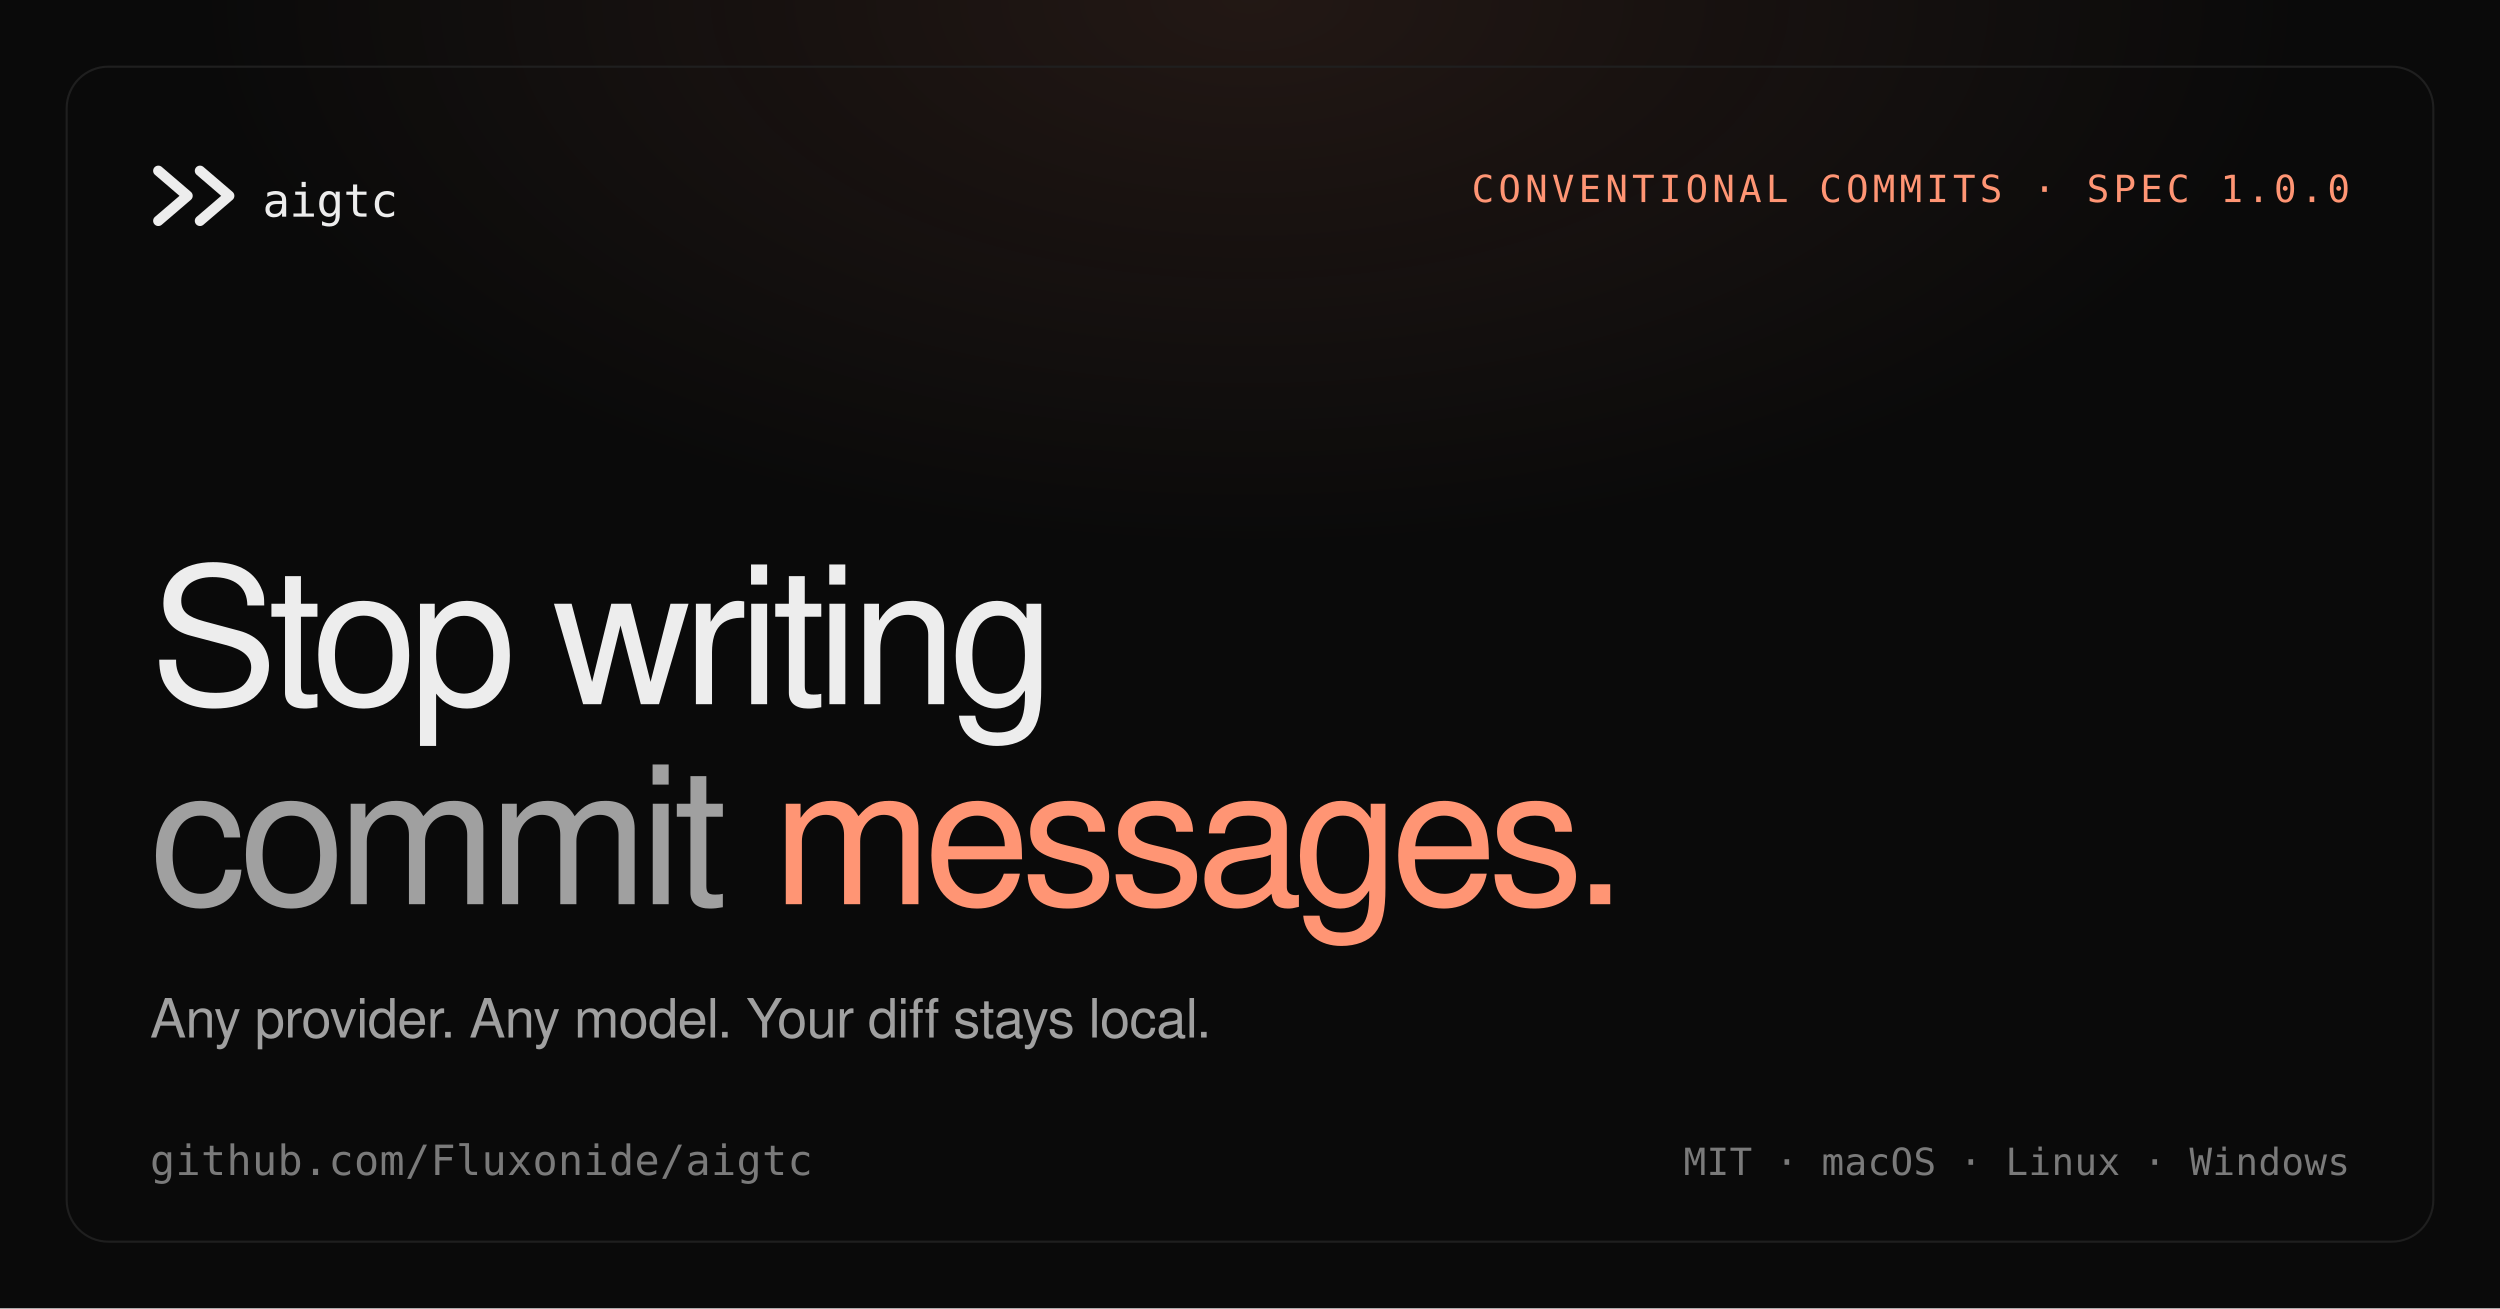
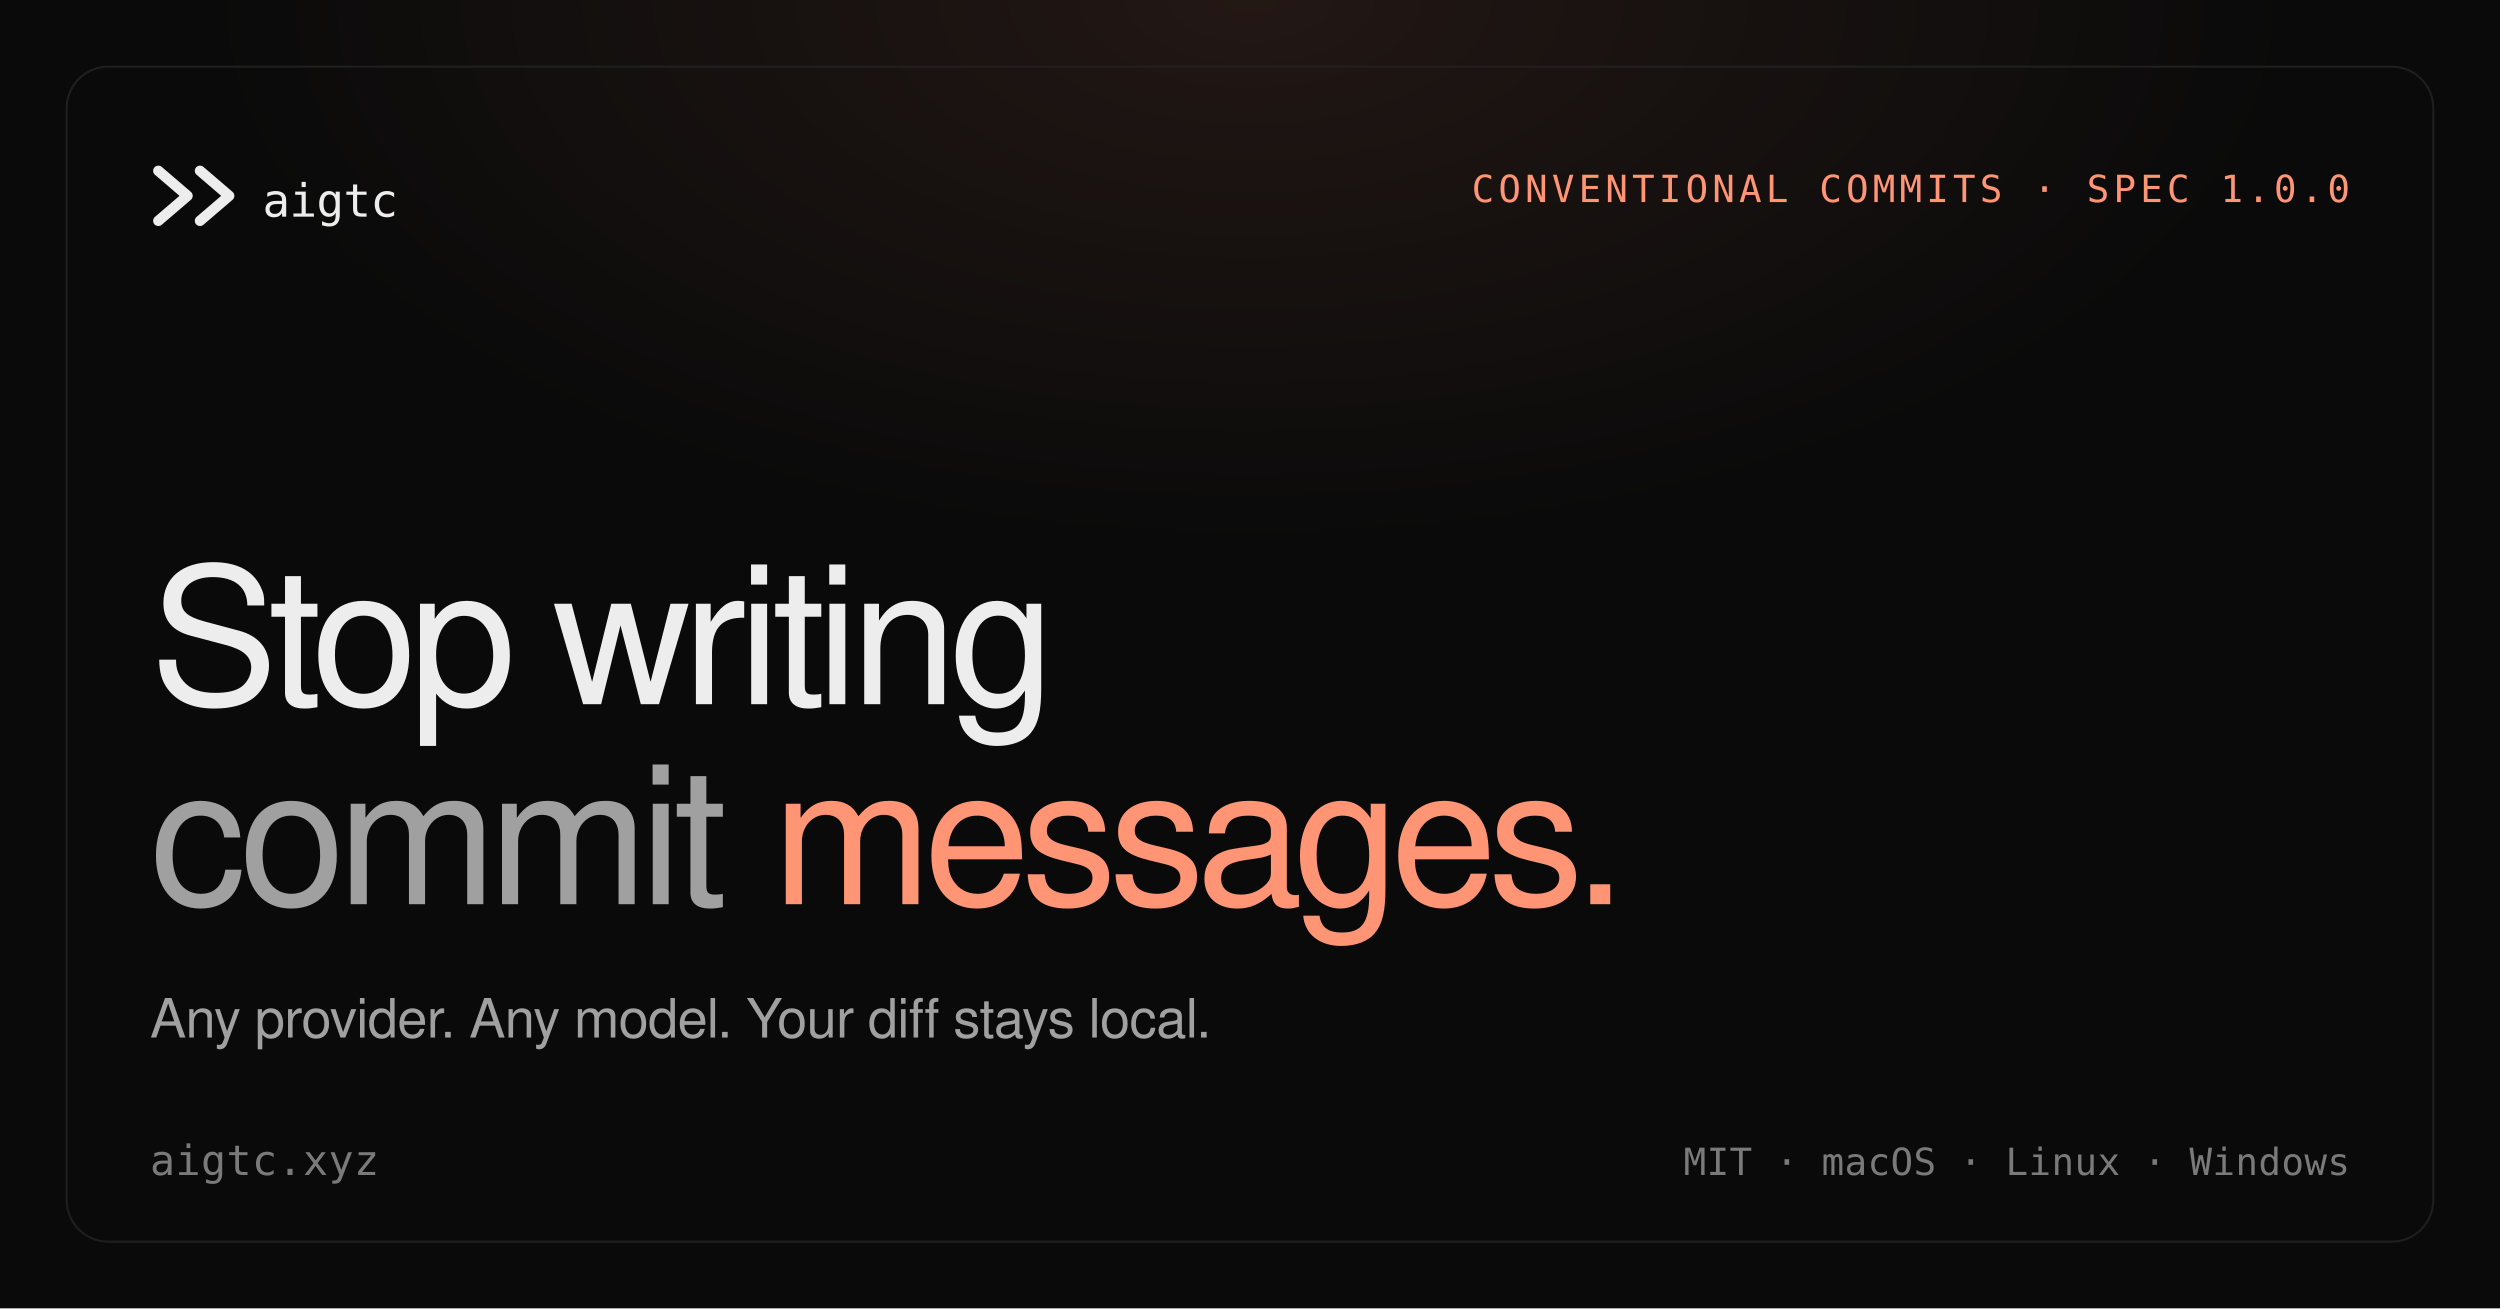
<svg xmlns="http://www.w3.org/2000/svg" viewBox="0 0 1200 628" width="1200" height="628">
  <defs>
    <radialGradient id="accentGlow" cx="50%" cy="0%" r="70%">
      <stop offset="0%" stop-color="#ff9574" stop-opacity="0.10" />
      <stop offset="60%" stop-color="#ff9574" stop-opacity="0" />
    </radialGradient>
  </defs>
  <rect width="1200" height="628" fill="#0a0a0a" />
  <rect width="1200" height="628" fill="url(#accentGlow)" />
  <rect x="32" y="32" width="1136" height="564" rx="20" stroke="#1f1f1f" stroke-width="1" fill="none" />
  <g transform="translate(72, 80)">
    <g fill="none" stroke="#ededed" stroke-width="5" stroke-linecap="round" stroke-linejoin="round">
      <path d="M4 2 l14 12 l-14 12" />
      <path d="M24 2 l14 12 l-14 12" />
    </g>
    <text x="54" y="24" font-family="ui-monospace, SFMono-Regular, Menlo, monospace" font-size="22" font-weight="500" fill="#ededed" letter-spacing="-0.3">aigtc</text>
  </g>
  <text x="1128" y="97" text-anchor="end" font-family="ui-monospace, SFMono-Regular, Menlo, monospace" font-size="18" fill="#ff9574" letter-spacing="2">CONVENTIONAL COMMITS · SPEC 1.0.0</text>
  <text x="72" y="338" font-family="ui-sans-serif, system-ui, -apple-system, BlinkMacSystemFont, 'Segoe UI', Helvetica, Arial, sans-serif" font-size="92" font-weight="500" fill="#ededed" letter-spacing="-4">Stop writing</text>
  <text x="72" y="434" font-family="ui-sans-serif, system-ui, -apple-system, BlinkMacSystemFont, 'Segoe UI', Helvetica, Arial, sans-serif" font-size="92" font-weight="500" fill="#a0a0a0" letter-spacing="-4">commit <tspan fill="#ff9574">messages.</tspan>
  </text>
  <text x="72" y="498" font-family="ui-sans-serif, system-ui, -apple-system, BlinkMacSystemFont, 'Segoe UI', Helvetica, Arial, sans-serif" font-size="26" font-weight="400" fill="#a0a0a0" letter-spacing="-0.3">Any provider. Any model. Your diff stays local.</text>
-   <text x="72" y="564" font-family="ui-monospace, SFMono-Regular, Menlo, monospace" font-size="20" fill="#7a7a7a" letter-spacing="0.2">github.com/Fluxonide/aigtc</text>
+   <text x="72" y="564" font-family="ui-monospace, SFMono-Regular, Menlo, monospace" font-size="20" fill="#7a7a7a" letter-spacing="0.2">aigtc.xyz</text>
  <text x="1128" y="564" text-anchor="end" font-family="ui-monospace, SFMono-Regular, Menlo, monospace" font-size="18" fill="#7a7a7a" letter-spacing="0.2">MIT · macOS · Linux · Windows</text>
</svg>
